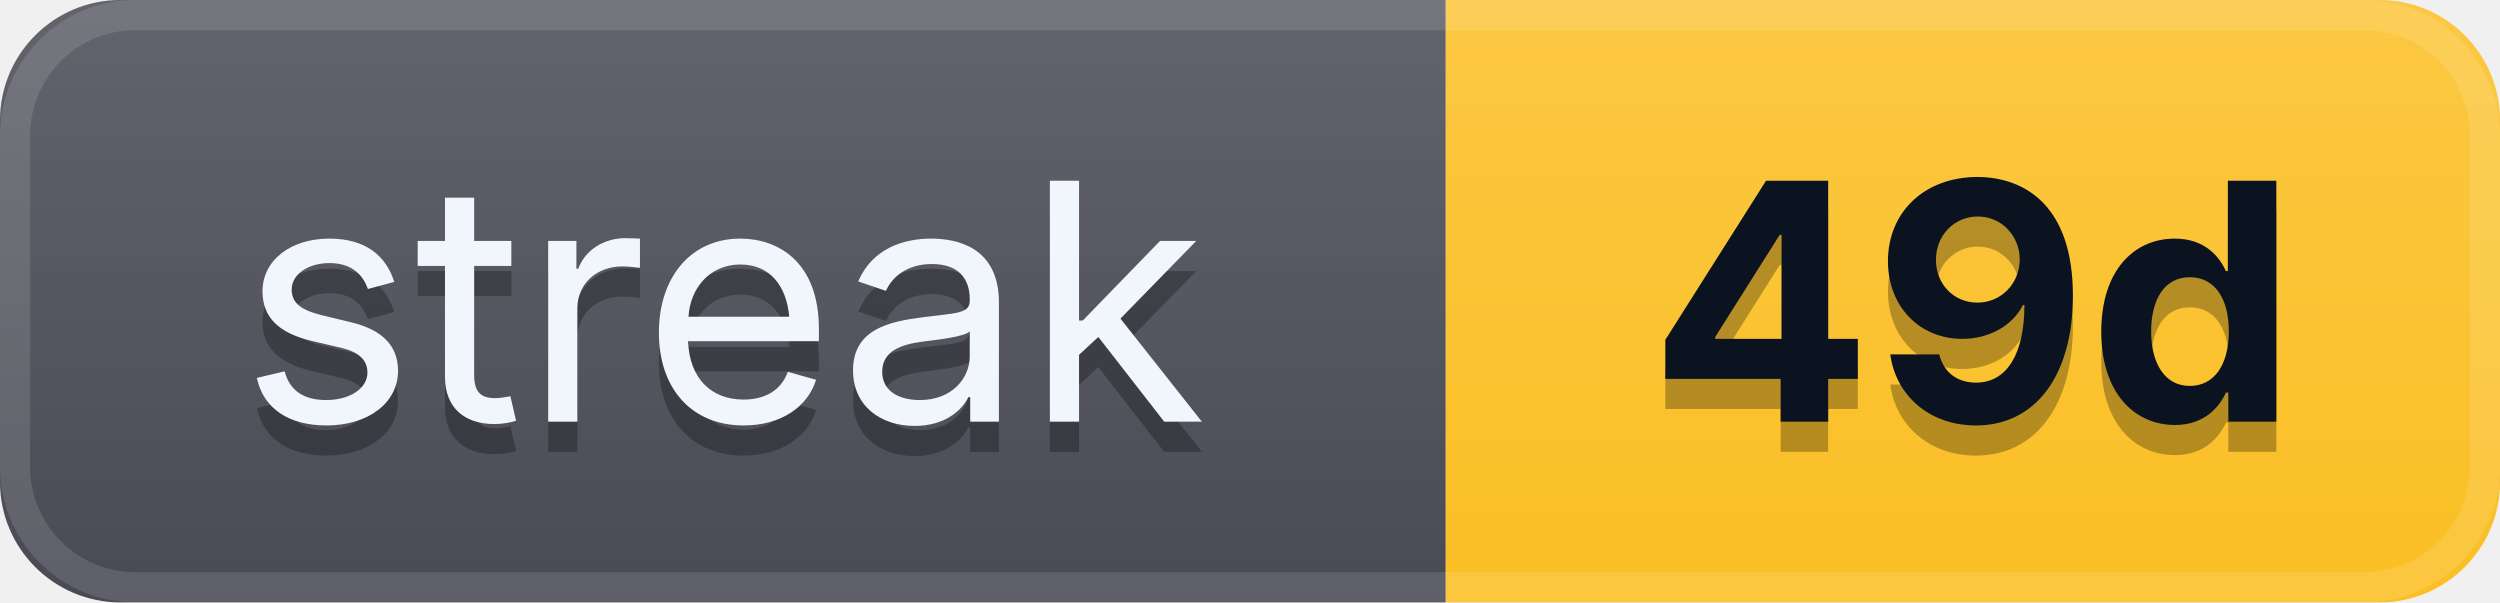
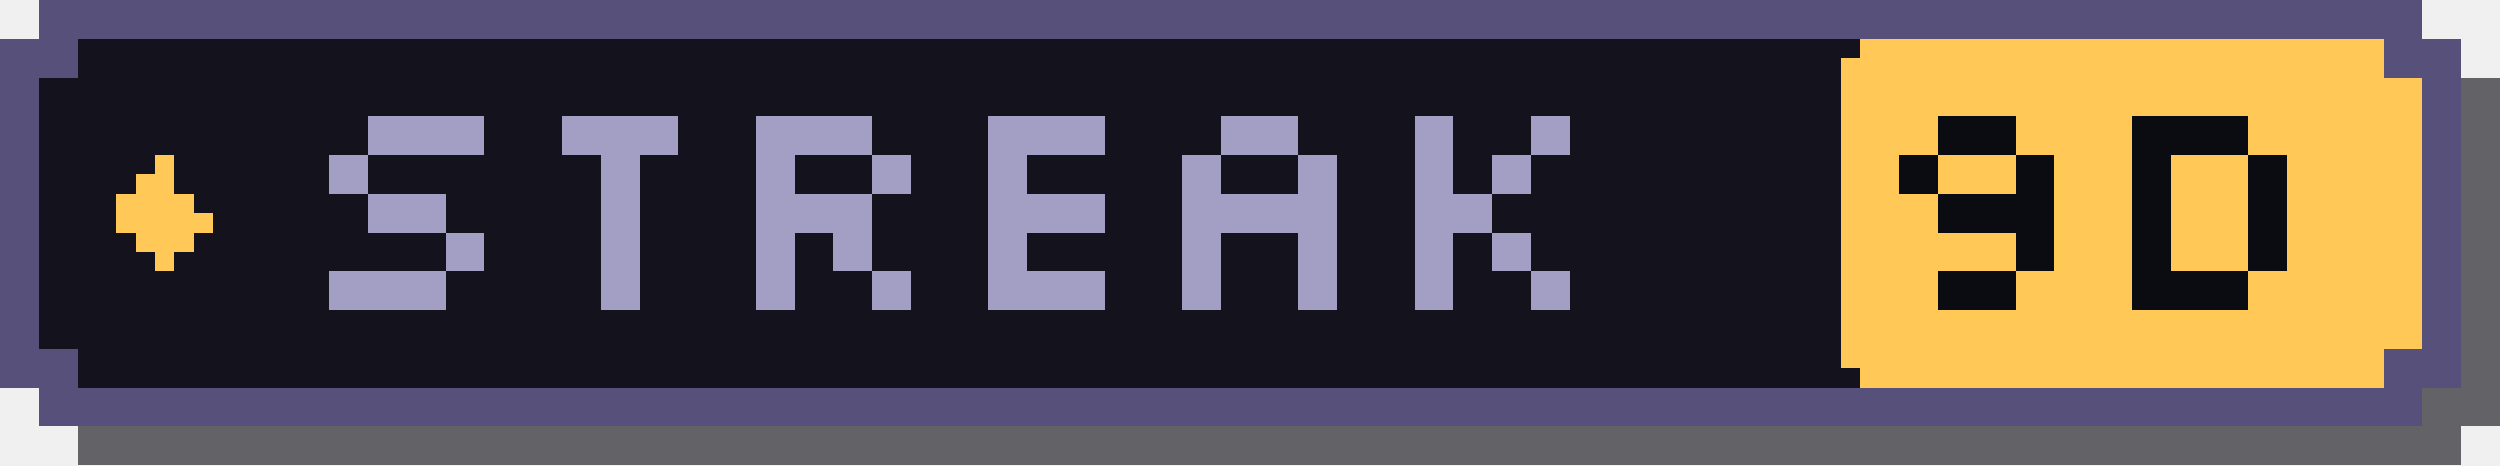
- <svg xmlns="http://www.w3.org/2000/svg" width="83" height="20" viewBox="0 0 83 20" role="img" aria-labelledby="ti-badge-title ti-badge-desc">
-   <defs>
-     <linearGradient id="ti-badge-sheen" x1="0" y1="0" x2="0" y2="1">
-       <stop offset="0" stop-color="#FFFFFF" stop-opacity=".14" />
-       <stop offset="1" stop-color="#FFFFFF" stop-opacity="0" />
-     </linearGradient>
-     <clipPath id="ti-badge-clip">
-       <rect width="83" height="20" rx="4" />
-     </clipPath>
-   </defs>
-   <g font-family="-apple-system,BlinkMacSystemFont,'Segoe UI',Ubuntu,'Helvetica Neue',sans-serif">
-     <g clip-path="url(#ti-badge-clip)">
-       <rect class="ti-b-label-bg" width="48" height="20" fill="#4A4A55" />
-       <rect class="ti-b-value-bg" x="48" width="35" height="20" fill="#FBBF24" />
-       <rect width="83" height="20" fill="url(#ti-badge-sheen)" />
-     </g>
-     <rect class="ti-b-border" x=".5" y=".5" width="82" height="19" rx="4" fill="none" stroke="#FFFFFF" stroke-opacity=".12" />
-     <g font-size="11" text-anchor="middle">
-       <text x="24" y="15" fill="#010101" fill-opacity=".28">streak</text>
-       <text x="65.5" y="15" fill="#010101" fill-opacity=".28" font-weight="700">49d</text>
-       <text class="ti-b-label-text" x="24" y="14" fill="#F0F6FC">streak</text>
-       <text class="ti-b-value-text" x="65.5" y="14" fill="#0B1220" font-weight="700">49d</text>
-     </g>
+ <svg xmlns="http://www.w3.org/2000/svg" width="129" height="24" viewBox="0 0 129 24" role="img" aria-labelledby="ti-badge-title ti-badge-desc">
+   <g shape-rendering="crispEdges">
+     <path d="M4 2h123v2h2v18h-2v2h-123v-2h-2v-18h2z" fill="#05050c" opacity="0.6" />
+     <path d="M2 0h123v2h2v18h-2v2h-123v-2h-2v-18h2z" fill="#14121d" />
+     <path d="M96 2h28v1h1v16h-1v1h-28v-1h-1v-16h1z" fill="#ffc857" />
+     <path d="M3 1h121v2h2v16h-2v2h-121v-2h-2v-16h2z" fill="none" stroke="#57507a" stroke-width="2" shape-rendering="crispEdges" />
+     <path d="M8 8h1v1h-1zM7 9h2v1h-2zM6 10h4v1h-4zM6 11h5v1h-5zM7 12h3v1h-3zM8 13h1v1h-1z" fill="#ffc857" />
+     <path d="M19 6h6v2h-6zM17 8h2v2h-2zM19 10h4v2h-4zM23 12h2v2h-2zM17 14h6v2h-6zM29 6h6v2h-6zM31 8h2v2h-2zM31 10h2v2h-2zM31 12h2v2h-2zM31 14h2v2h-2zM39 6h6v2h-6zM39 8h2v2h-2zM45 8h2v2h-2zM39 10h6v2h-6zM39 12h2v2h-2zM43 12h2v2h-2zM39 14h2v2h-2zM45 14h2v2h-2zM51 6h6v2h-6zM51 8h2v2h-2zM51 10h6v2h-6zM51 12h2v2h-2zM51 14h6v2h-6zM63 6h4v2h-4zM61 8h2v2h-2zM67 8h2v2h-2zM61 10h8v2h-8zM61 12h2v2h-2zM67 12h2v2h-2zM61 14h2v2h-2zM67 14h2v2h-2zM73 6h2v2h-2zM79 6h2v2h-2zM73 8h2v2h-2zM77 8h2v2h-2zM73 10h4v2h-4zM73 12h2v2h-2zM77 12h2v2h-2zM73 14h2v2h-2zM79 14h2v2h-2z" fill="#a39fc4" shape-rendering="crispEdges" />
+     <path d="M100 6h4v2h-4zM98 8h2v2h-2zM104 8h2v2h-2zM100 10h6v2h-6zM104 12h2v2h-2zM100 14h4v2h-4zM110 6h6v2h-6zM110 8h2v2h-2zM116 8h2v2h-2zM110 10h2v2h-2zM116 10h2v2h-2zM110 12h2v2h-2zM116 12h2v2h-2zM110 14h6v2h-6z" fill="#0b0b12" shape-rendering="crispEdges" />
  </g>
</svg>
